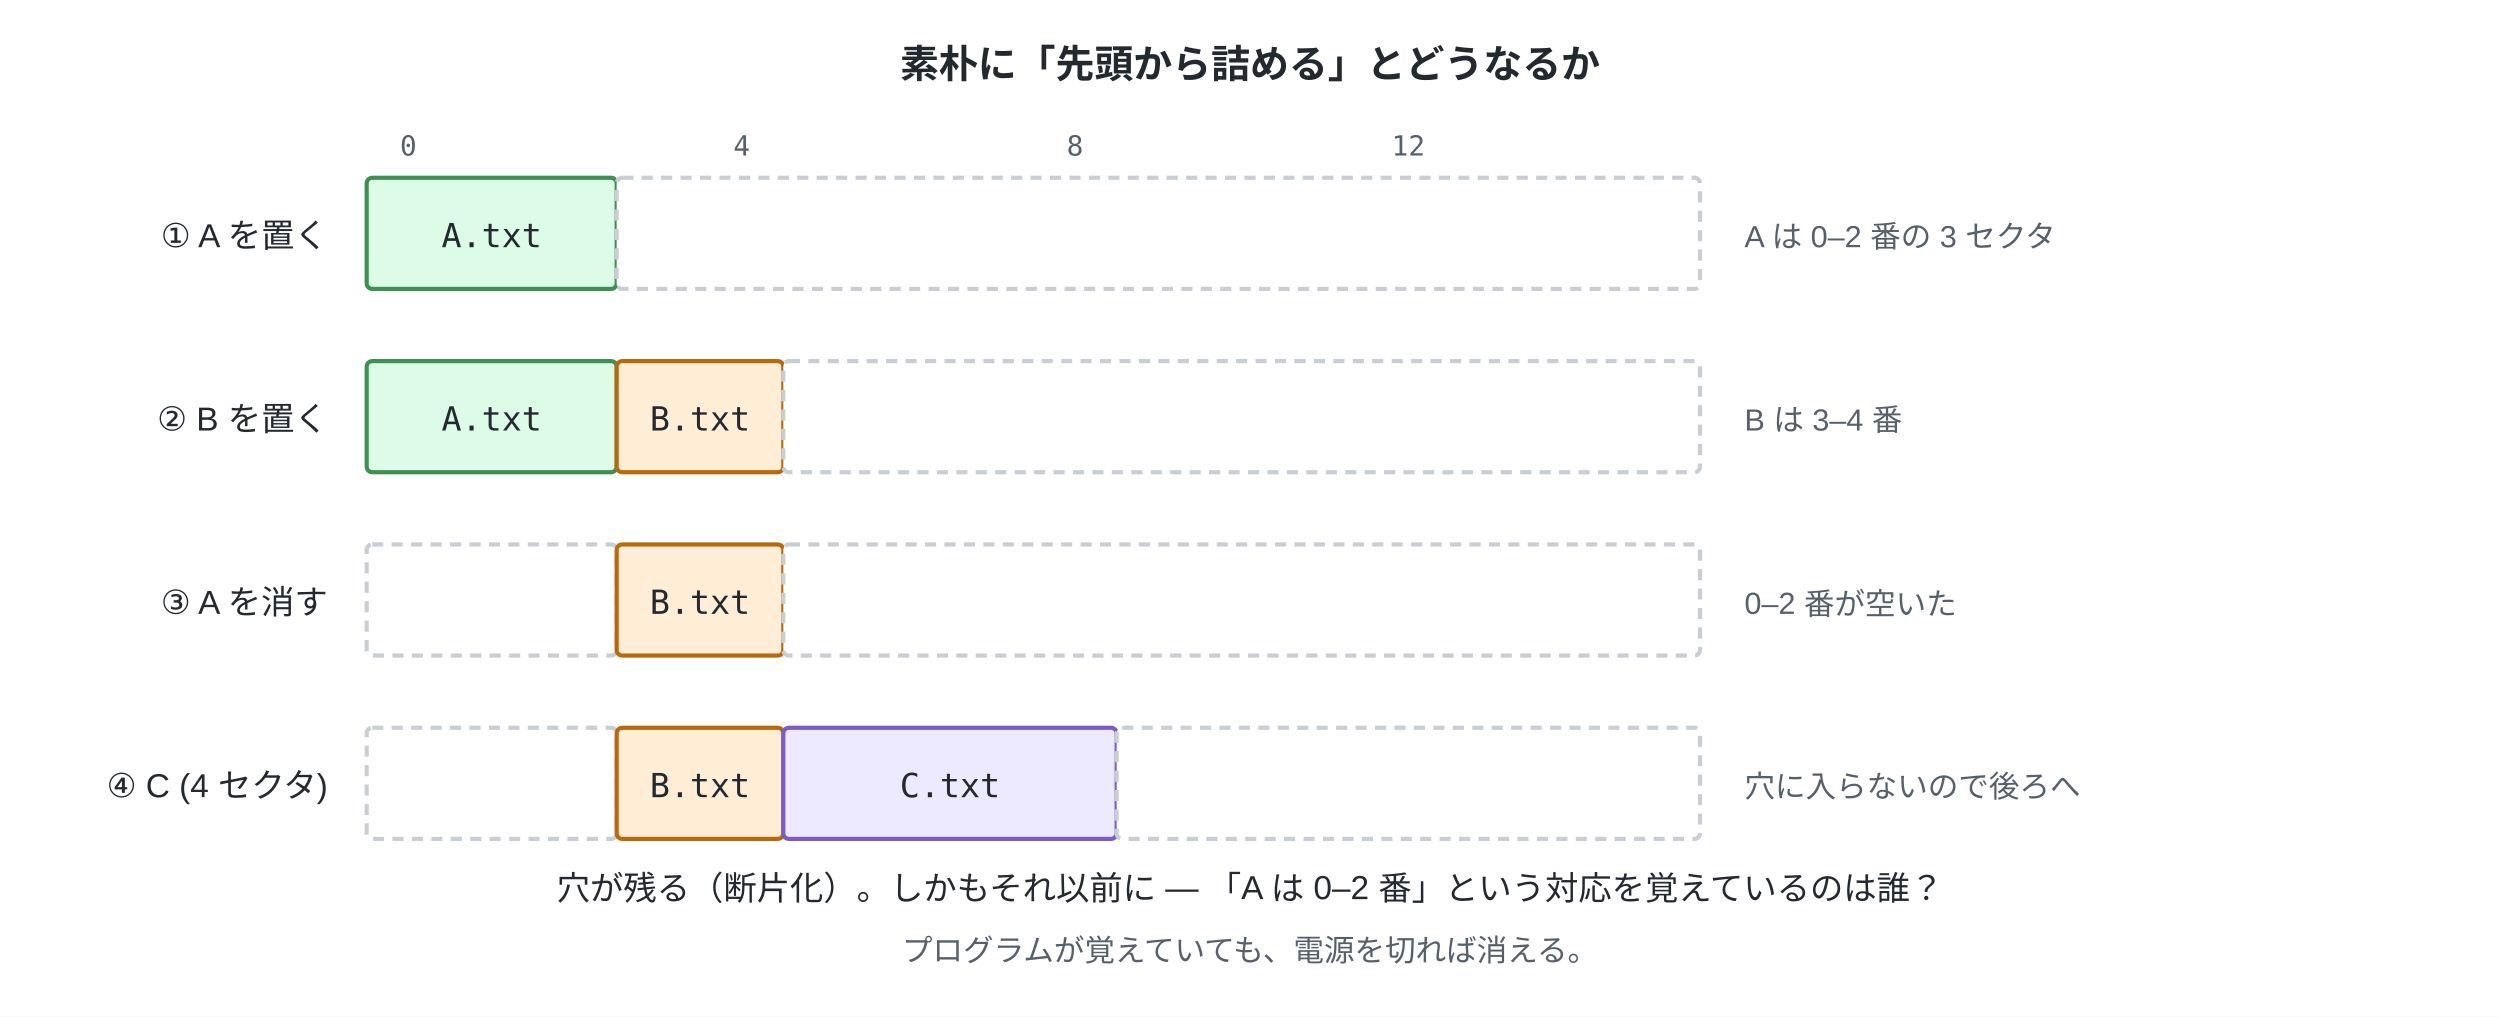
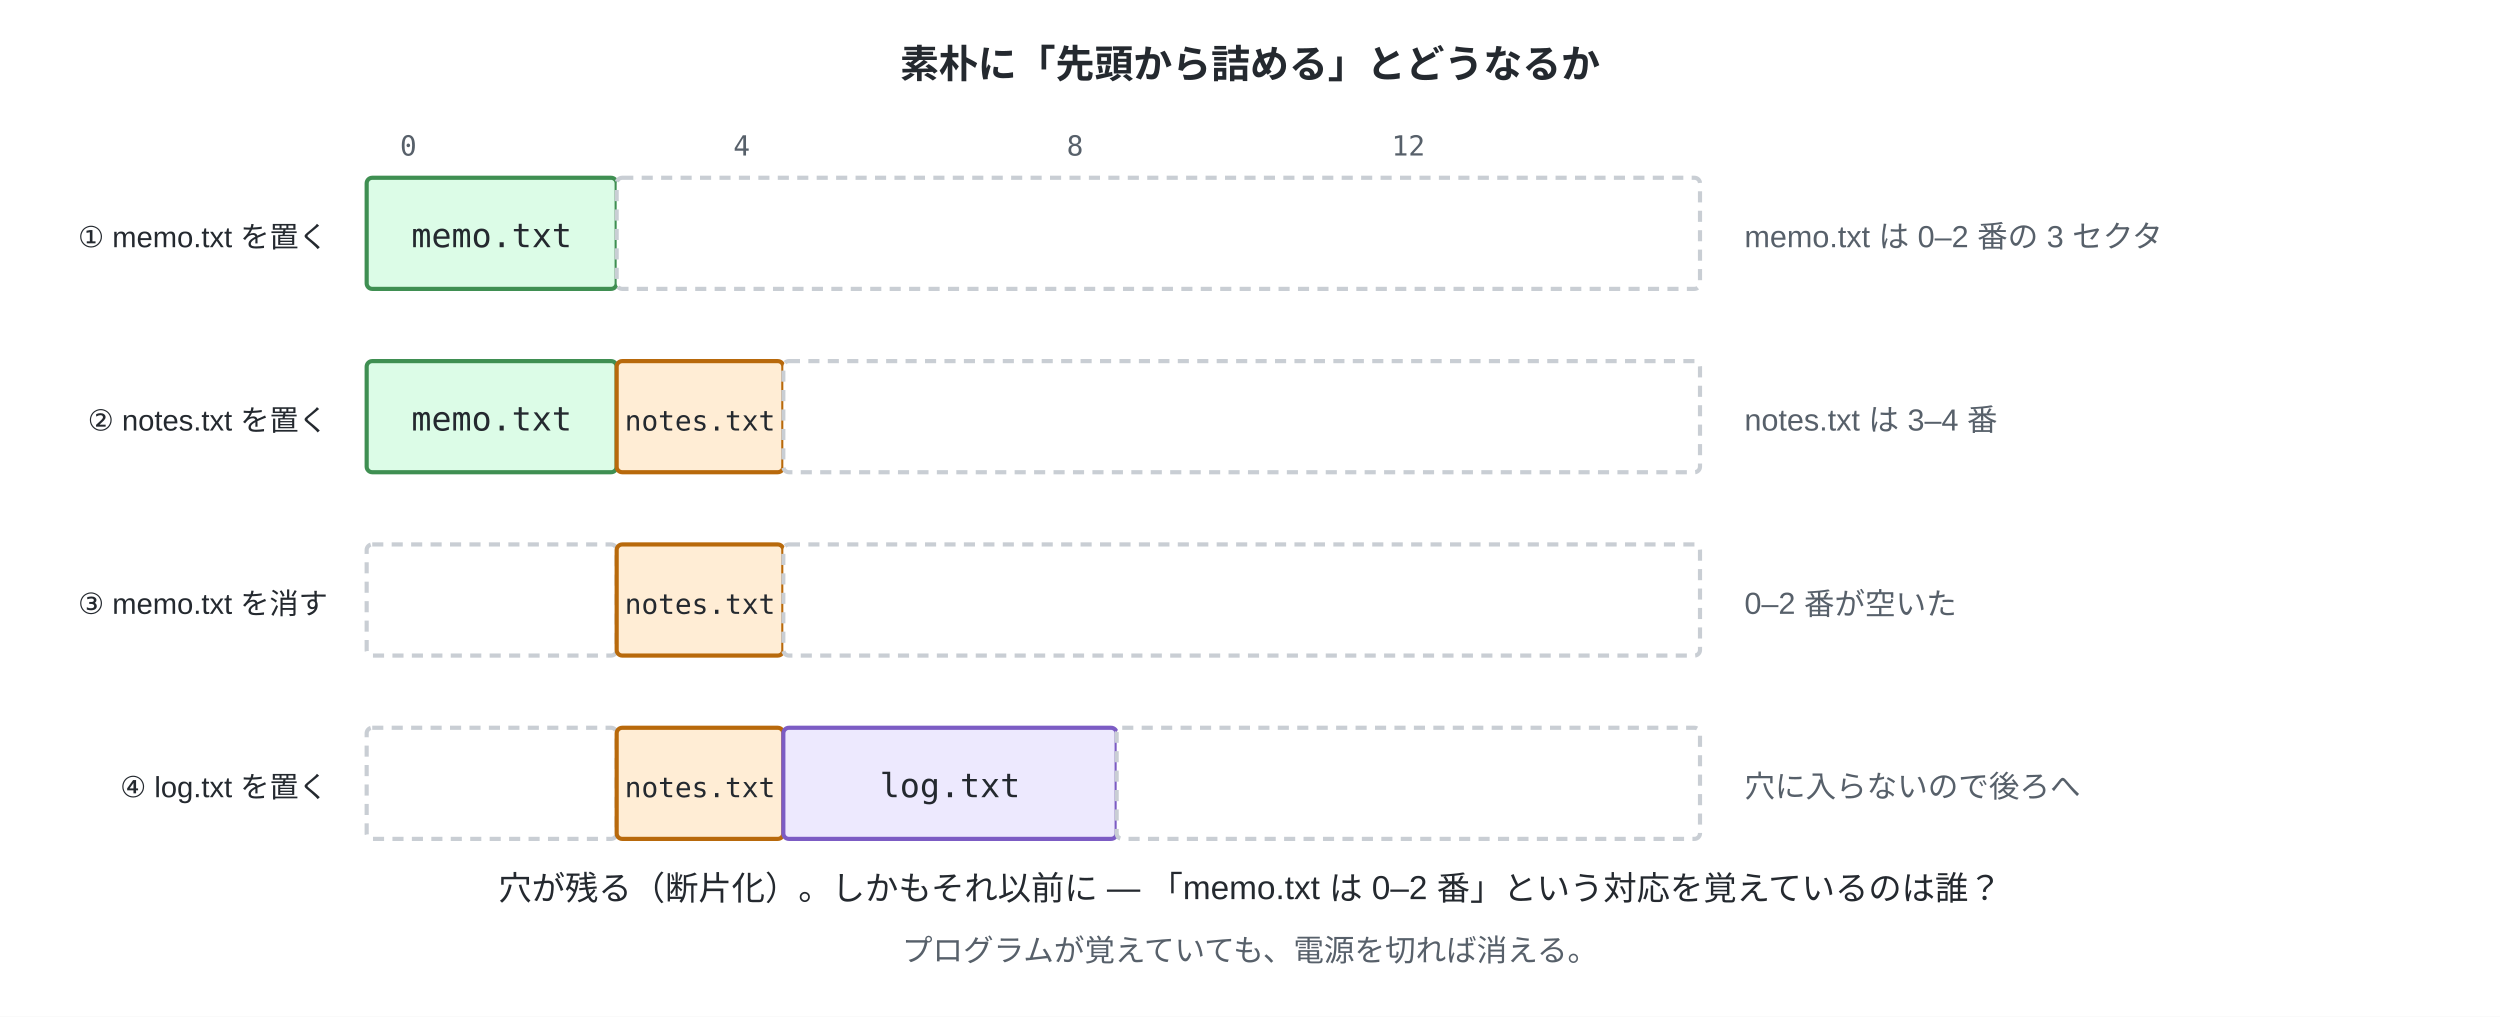
<svg xmlns="http://www.w3.org/2000/svg" width="900" height="366" viewBox="0 0 900 366" role="img" font-family="Helvetica Neue, Arial, Hiragino Sans, Noto Sans JP, sans-serif">
  <rect x="0" y="0" width="900" height="366" fill="#ffffff" />
  <defs>
    <marker id="a" viewBox="0 0 10 10" refX="9" refY="5" markerWidth="7" markerHeight="7" orient="auto-start-reverse">
      <path d="M 0 0 L 10 5 L 0 10 z" fill="#57606a" />
    </marker>
  </defs>
  <text x="450.0" y="28" font-size="14" fill="#24292f" text-anchor="middle" font-family="Helvetica Neue, Arial, Hiragino Sans, Noto Sans JP, sans-serif" font-weight="bold">素朴に「先頭から詰める」とどうなるか</text>
-   <text x="118" y="89" font-size="12" fill="#24292f" text-anchor="end" font-family="Helvetica Neue, Arial, Hiragino Sans, Noto Sans JP, sans-serif" font-weight="normal">① A を置く</text>
+   <text x="118" y="89" font-size="10.5" fill="#24292f" text-anchor="end" font-family="Helvetica Neue, Arial, Hiragino Sans, Noto Sans JP, sans-serif" font-weight="normal">① memo.txt を置く</text>
  <rect x="132" y="64" width="90" height="40" rx="2" fill="#dcfce7" stroke="#3f8f52" stroke-width="1.5" />
  <rect x="222" y="64" width="390" height="40" rx="2" fill="#ffffff" stroke="#c9ced4" stroke-width="1.5" stroke-dasharray="4 3" />
-   <text x="177.0" y="89" font-size="12" fill="#24292f" text-anchor="middle" font-family="SFMono-Regular, Menlo, Consolas, monospace" font-weight="normal">A.txt</text>
-   <text x="628" y="89" font-size="11" fill="#57606a" text-anchor="start" font-family="Helvetica Neue, Arial, Hiragino Sans, Noto Sans JP, sans-serif" font-weight="normal">A は 0–2 番の 3 セクタ</text>
+   <text x="177.0" y="89" font-size="12" fill="#24292f" text-anchor="middle" font-family="SFMono-Regular, Menlo, Consolas, monospace" font-weight="normal">memo.txt</text>
+   <text x="628" y="89" font-size="11" fill="#57606a" text-anchor="start" font-family="Helvetica Neue, Arial, Hiragino Sans, Noto Sans JP, sans-serif" font-weight="normal">memo.txt は 0–2 番の 3 セクタ</text>
  <text x="147.0" y="56" font-size="10" fill="#57606a" text-anchor="middle" font-family="SFMono-Regular, Menlo, Consolas, monospace" font-weight="normal">0</text>
  <text x="267.0" y="56" font-size="10" fill="#57606a" text-anchor="middle" font-family="SFMono-Regular, Menlo, Consolas, monospace" font-weight="normal">4</text>
  <text x="387.0" y="56" font-size="10" fill="#57606a" text-anchor="middle" font-family="SFMono-Regular, Menlo, Consolas, monospace" font-weight="normal">8</text>
  <text x="507.0" y="56" font-size="10" fill="#57606a" text-anchor="middle" font-family="SFMono-Regular, Menlo, Consolas, monospace" font-weight="normal">12</text>
-   <text x="118" y="155" font-size="12" fill="#24292f" text-anchor="end" font-family="Helvetica Neue, Arial, Hiragino Sans, Noto Sans JP, sans-serif" font-weight="normal">② B を置く</text>
+   <text x="118" y="155" font-size="10.5" fill="#24292f" text-anchor="end" font-family="Helvetica Neue, Arial, Hiragino Sans, Noto Sans JP, sans-serif" font-weight="normal">② notes.txt を置く</text>
  <rect x="132" y="130" width="90" height="40" rx="2" fill="#dcfce7" stroke="#3f8f52" stroke-width="1.5" />
  <rect x="222" y="130" width="60" height="40" rx="2" fill="#ffedd5" stroke="#b8690b" stroke-width="1.5" />
  <rect x="282" y="130" width="330" height="40" rx="2" fill="#ffffff" stroke="#c9ced4" stroke-width="1.5" stroke-dasharray="4 3" />
-   <text x="177.0" y="155" font-size="12" fill="#24292f" text-anchor="middle" font-family="SFMono-Regular, Menlo, Consolas, monospace" font-weight="normal">A.txt</text>
-   <text x="252.0" y="155" font-size="12" fill="#24292f" text-anchor="middle" font-family="SFMono-Regular, Menlo, Consolas, monospace" font-weight="normal">B.txt</text>
-   <text x="628" y="155" font-size="11" fill="#57606a" text-anchor="start" font-family="Helvetica Neue, Arial, Hiragino Sans, Noto Sans JP, sans-serif" font-weight="normal">B は 3–4 番</text>
-   <text x="118" y="221" font-size="12" fill="#24292f" text-anchor="end" font-family="Helvetica Neue, Arial, Hiragino Sans, Noto Sans JP, sans-serif" font-weight="normal">③ A を消す</text>
+   <text x="177.0" y="155" font-size="12" fill="#24292f" text-anchor="middle" font-family="SFMono-Regular, Menlo, Consolas, monospace" font-weight="normal">memo.txt</text>
+   <text x="252.0" y="155" font-size="10" fill="#24292f" text-anchor="middle" font-family="SFMono-Regular, Menlo, Consolas, monospace" font-weight="normal">notes.txt</text>
+   <text x="628" y="155" font-size="11" fill="#57606a" text-anchor="start" font-family="Helvetica Neue, Arial, Hiragino Sans, Noto Sans JP, sans-serif" font-weight="normal">notes.txt は 3–4 番</text>
+   <text x="118" y="221" font-size="10.5" fill="#24292f" text-anchor="end" font-family="Helvetica Neue, Arial, Hiragino Sans, Noto Sans JP, sans-serif" font-weight="normal">③ memo.txt を消す</text>
  <rect x="132" y="196" width="90" height="40" rx="2" fill="#ffffff" stroke="#c9ced4" stroke-width="1.5" stroke-dasharray="4 3" />
  <rect x="222" y="196" width="60" height="40" rx="2" fill="#ffedd5" stroke="#b8690b" stroke-width="1.5" />
  <rect x="282" y="196" width="330" height="40" rx="2" fill="#ffffff" stroke="#c9ced4" stroke-width="1.5" stroke-dasharray="4 3" />
-   <text x="252.0" y="221" font-size="12" fill="#24292f" text-anchor="middle" font-family="SFMono-Regular, Menlo, Consolas, monospace" font-weight="normal">B.txt</text>
+   <text x="252.0" y="221" font-size="10" fill="#24292f" text-anchor="middle" font-family="SFMono-Regular, Menlo, Consolas, monospace" font-weight="normal">notes.txt</text>
  <text x="628" y="221" font-size="11" fill="#57606a" text-anchor="start" font-family="Helvetica Neue, Arial, Hiragino Sans, Noto Sans JP, sans-serif" font-weight="normal">0–2 番が空いた</text>
-   <text x="118" y="287" font-size="12" fill="#24292f" text-anchor="end" font-family="Helvetica Neue, Arial, Hiragino Sans, Noto Sans JP, sans-serif" font-weight="normal">④ C (4 セクタ)</text>
+   <text x="118" y="287" font-size="10.5" fill="#24292f" text-anchor="end" font-family="Helvetica Neue, Arial, Hiragino Sans, Noto Sans JP, sans-serif" font-weight="normal">④ log.txt を置く</text>
  <rect x="132" y="262" width="90" height="40" rx="2" fill="#ffffff" stroke="#c9ced4" stroke-width="1.5" stroke-dasharray="4 3" />
  <rect x="222" y="262" width="60" height="40" rx="2" fill="#ffedd5" stroke="#b8690b" stroke-width="1.5" />
  <rect x="282" y="262" width="120" height="40" rx="2" fill="#ede9fe" stroke="#7c5cc4" stroke-width="1.5" />
  <rect x="402" y="262" width="210" height="40" rx="2" fill="#ffffff" stroke="#c9ced4" stroke-width="1.5" stroke-dasharray="4 3" />
-   <text x="252.0" y="287" font-size="12" fill="#24292f" text-anchor="middle" font-family="SFMono-Regular, Menlo, Consolas, monospace" font-weight="normal">B.txt</text>
-   <text x="342.0" y="287" font-size="12" fill="#24292f" text-anchor="middle" font-family="SFMono-Regular, Menlo, Consolas, monospace" font-weight="normal">C.txt</text>
+   <text x="252.0" y="287" font-size="10" fill="#24292f" text-anchor="middle" font-family="SFMono-Regular, Menlo, Consolas, monospace" font-weight="normal">notes.txt</text>
+   <text x="342.0" y="287" font-size="12" fill="#24292f" text-anchor="middle" font-family="SFMono-Regular, Menlo, Consolas, monospace" font-weight="normal">log.txt</text>
  <text x="628" y="287" font-size="11" fill="#57606a" text-anchor="start" font-family="Helvetica Neue, Arial, Hiragino Sans, Noto Sans JP, sans-serif" font-weight="normal">穴に入らないので後ろへ</text>
-   <text x="450.0" y="324" font-size="12" fill="#24292f" text-anchor="middle" font-family="Helvetica Neue, Arial, Hiragino Sans, Noto Sans JP, sans-serif" font-weight="normal">穴が残る（断片化）。しかもそれ以前に — 「A は 0–2 番」という対応を覚えているのは誰？</text>
+   <text x="450.0" y="324" font-size="12" fill="#24292f" text-anchor="middle" font-family="Helvetica Neue, Arial, Hiragino Sans, Noto Sans JP, sans-serif" font-weight="normal">穴が残る（断片化）。しかもそれ以前に — 「memo.txt は 0–2 番」という対応を覚えているのは誰？</text>
  <text x="450.0" y="346" font-size="11" fill="#57606a" text-anchor="middle" font-family="Helvetica Neue, Arial, Hiragino Sans, Noto Sans JP, sans-serif" font-weight="normal">プログラムが覚えていても、電源を切れば消える。</text>
</svg>
